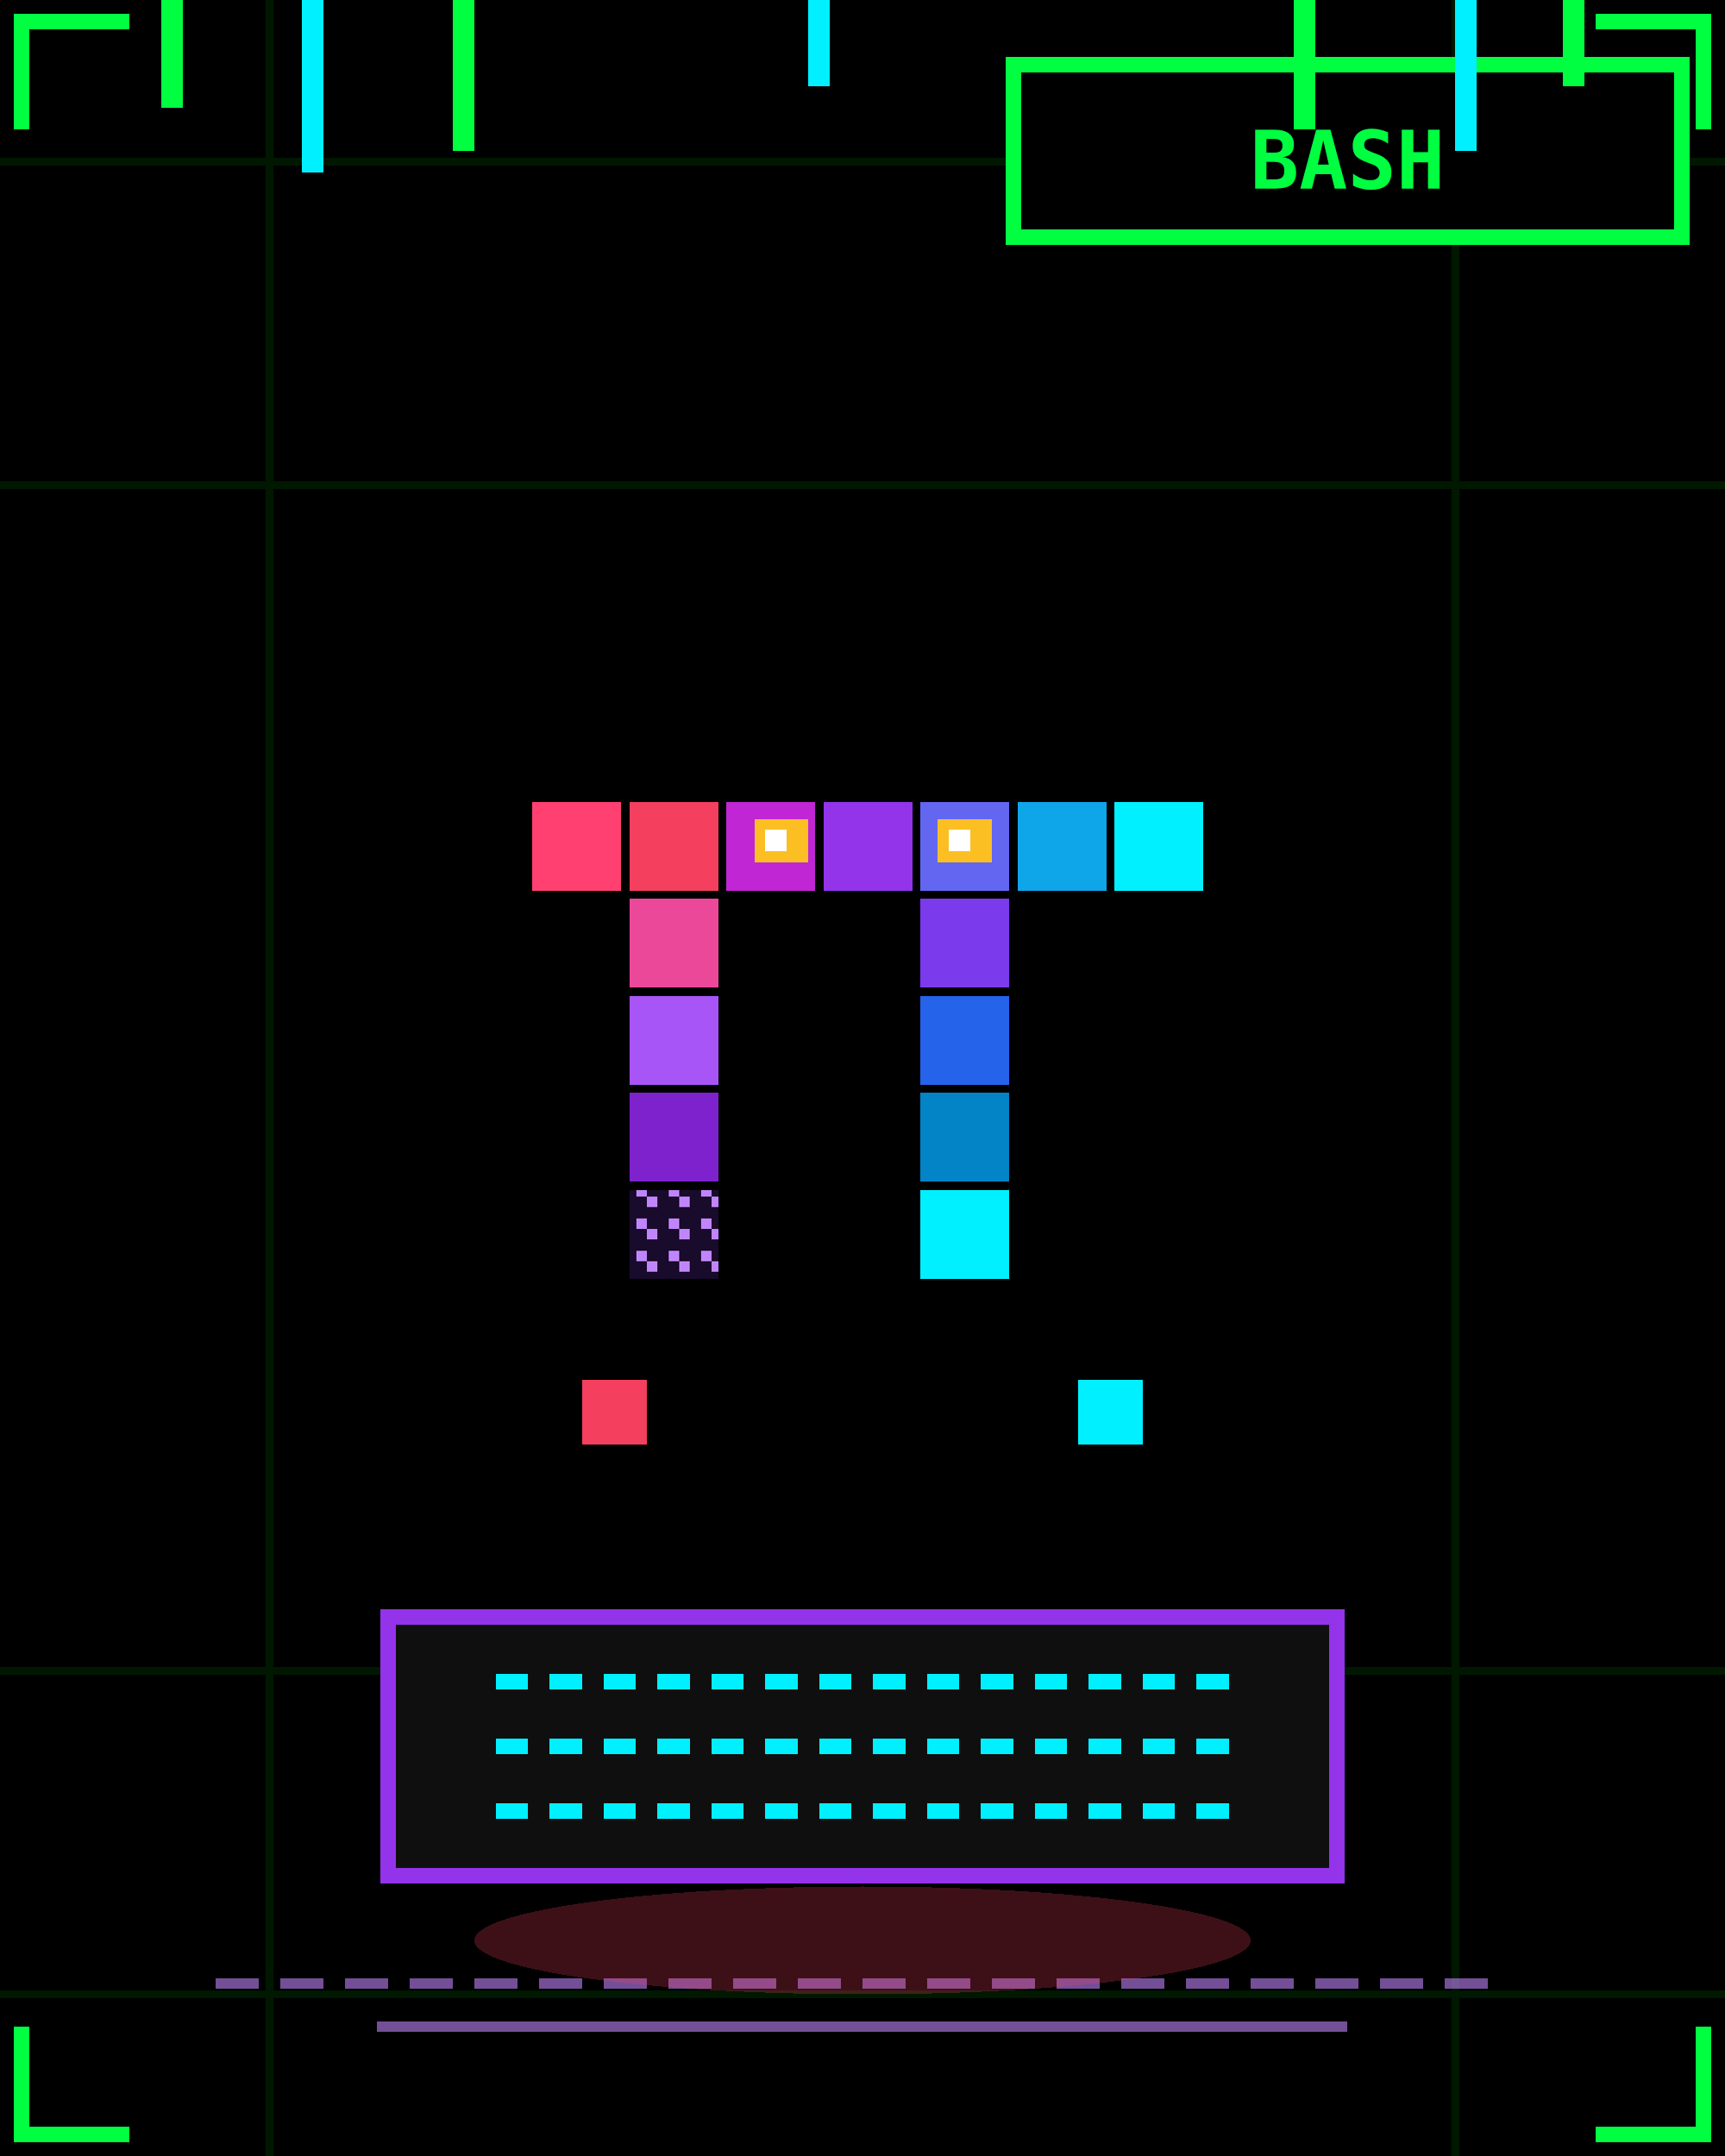
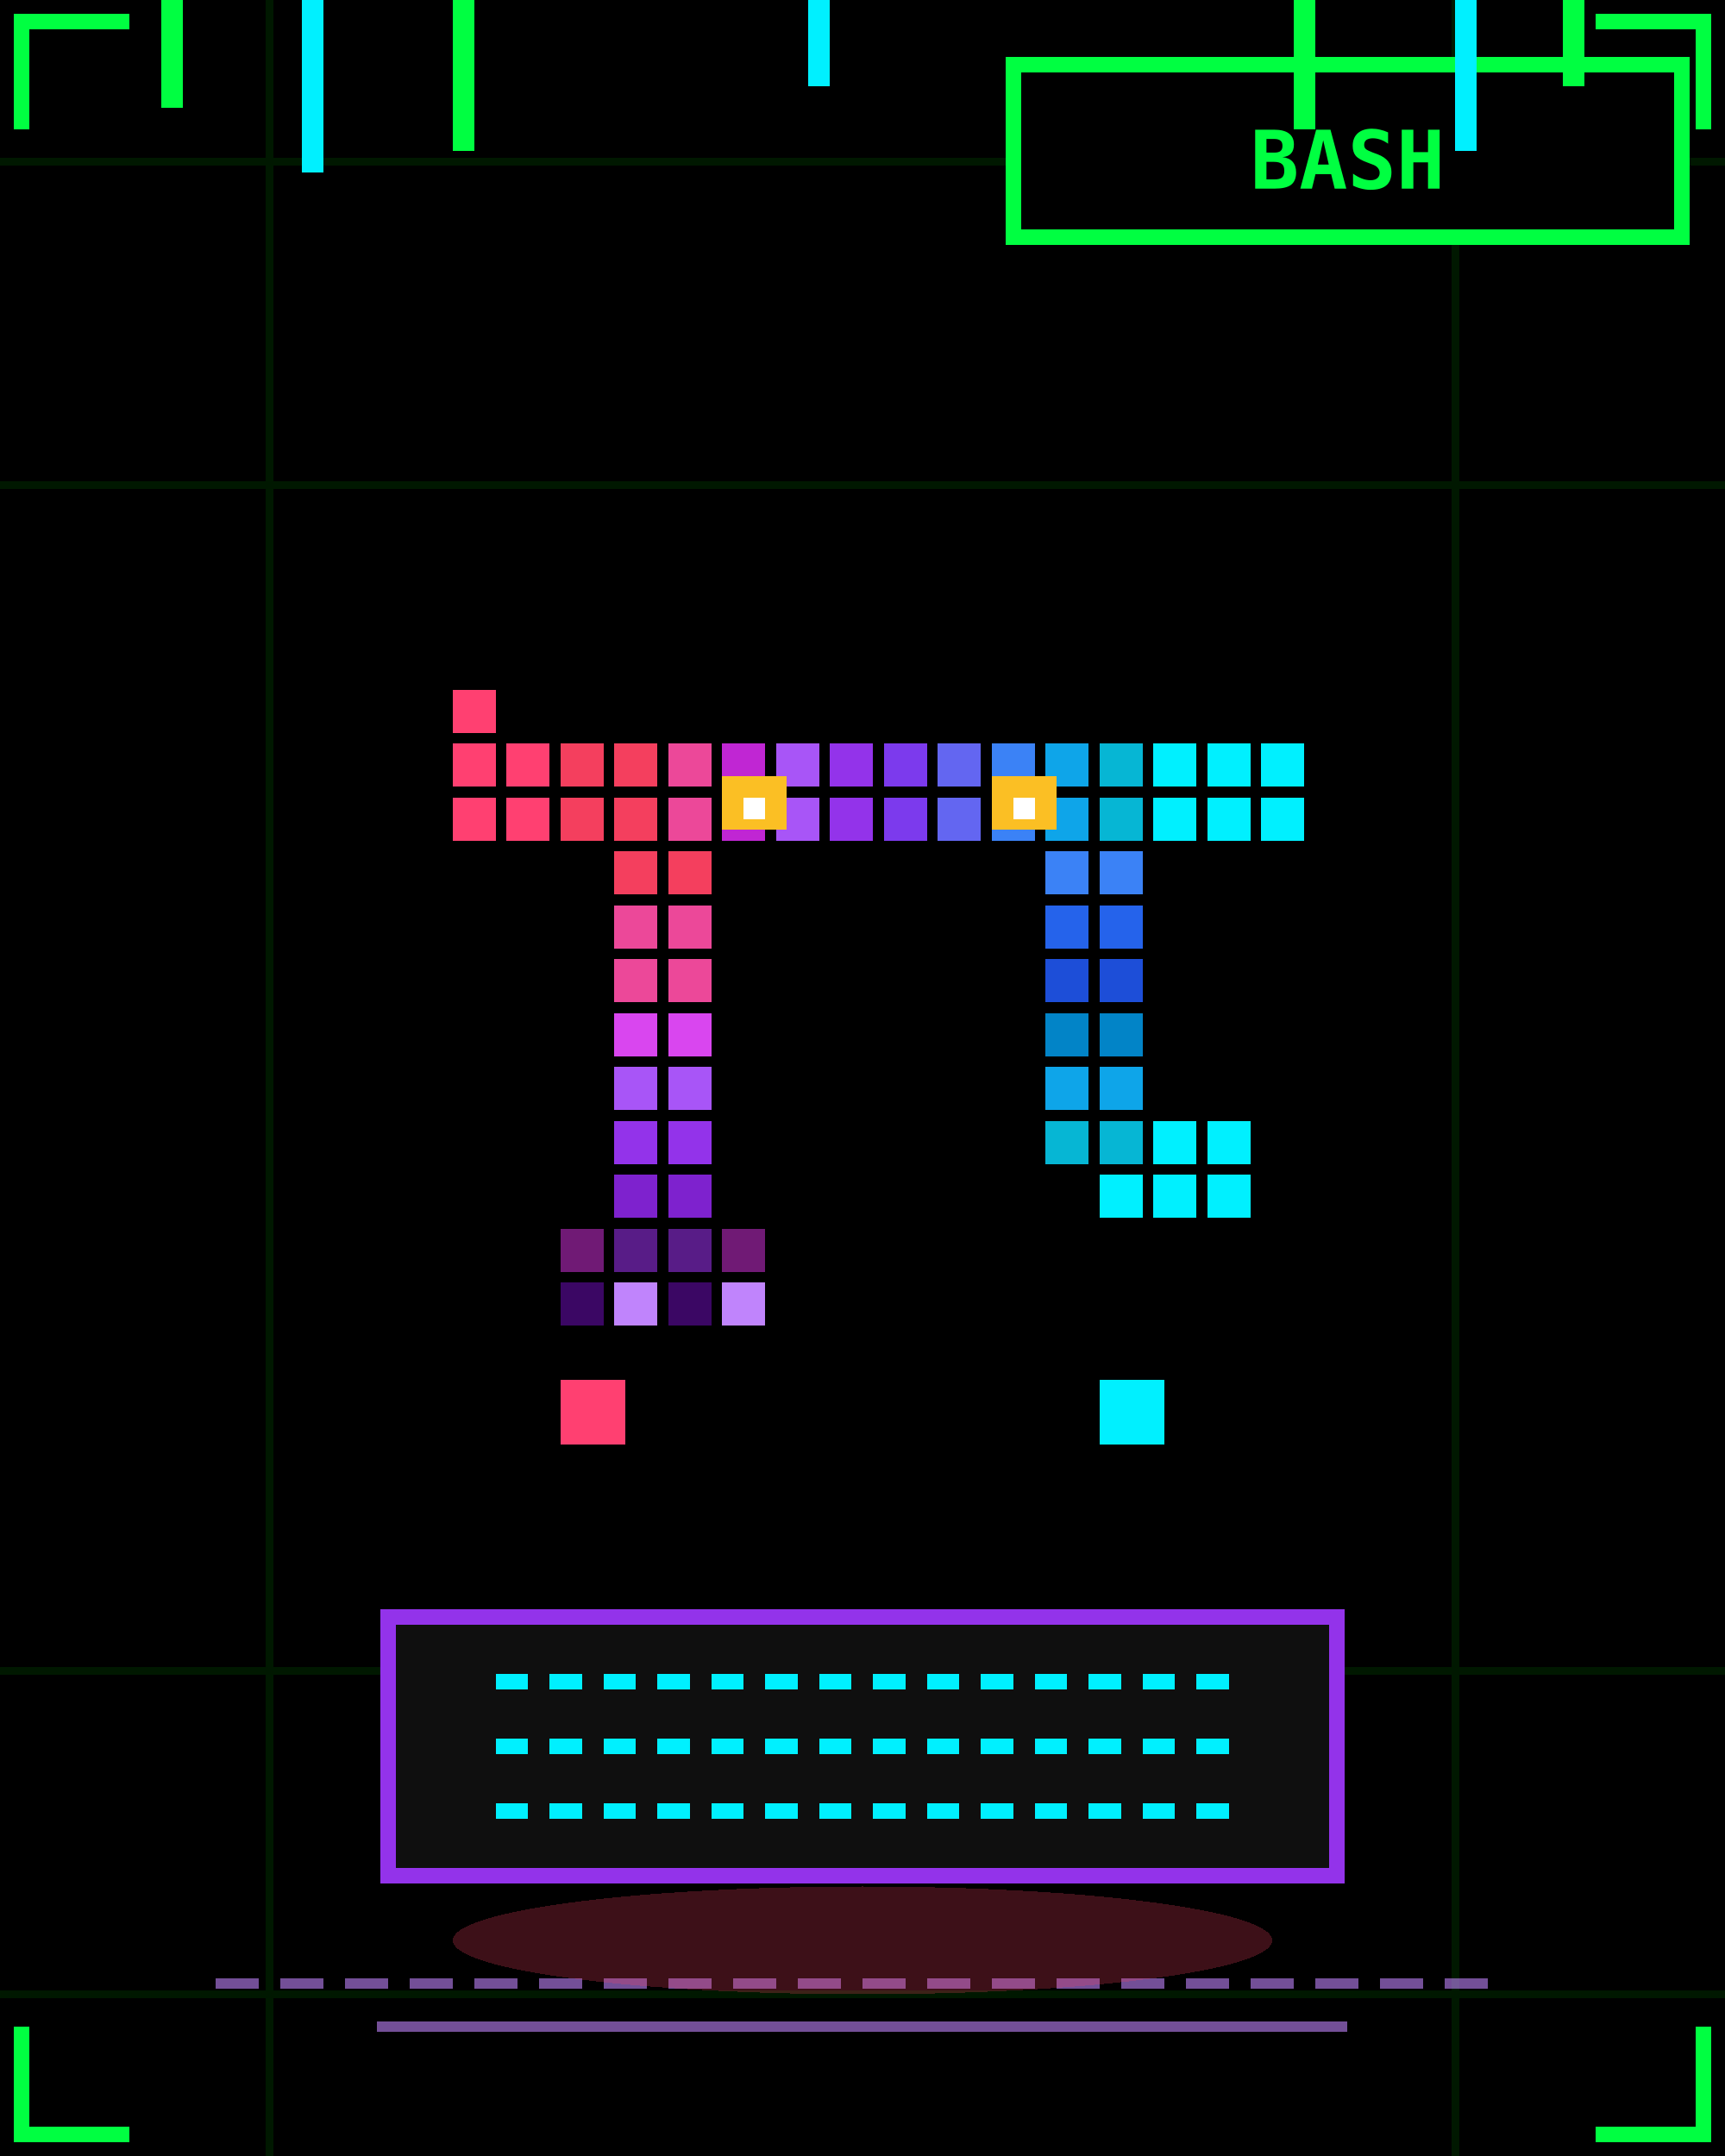
<svg xmlns="http://www.w3.org/2000/svg" viewBox="0 0 160 200" width="100%" height="100%" preserveAspectRatio="none" shape-rendering="crispEdges">
  <defs>
-     <pattern id="piHalftone" x="0" y="0" width="3" height="3" patternUnits="userSpaceOnUse">
-       <rect width="3" height="3" fill="#180b2c" />
-       <rect x="0" y="0" width="1" height="1" fill="#c084fc" />
-       <rect x="2" y="2" width="1" height="1" fill="#c084fc" />
+     <pattern id="piHalftone" x="0" y="0" width="4" height="4" patternUnits="userSpaceOnUse">
+       <rect width="4" height="4" fill="#180b2c" />
+       <rect x="0" y="0" width="2" height="2" fill="#c084fc" />
+       <rect x="2" y="2" width="2" height="2" fill="#c084fc" />
    </pattern>
  </defs>
  <style>
    @keyframes matrixStream1 { 0% { transform: translateY(-10px); opacity: 0; } 30% { opacity: 1; } 100% { transform: translateY(205px); opacity: 0; } }
    @keyframes matrixStream2 { 0% { transform: translateY(-10px); opacity: 0; } 30% { opacity: 1; } 100% { transform: translateY(205px); opacity: 0; } }
    @keyframes typingHands { 0%, 100% { transform: translateY(0px); } 50% { transform: translateY(-3px); } }

    .stream-1 { animation: matrixStream1 2s steps(8) infinite; }
    .stream-2 { animation: matrixStream2 2.6s steps(8) infinite 0.8s; }
    .mascot-hacking { animation: typingHands 0.4s steps(2) infinite; transform-origin: 80px 100px; }
  </style>
  <rect width="160" height="200" fill="#000000" />
  <g stroke="#003b00" stroke-width="0.75" opacity="0.4">
    <line x1="0" y1="15" x2="160" y2="15" />
    <line x1="0" y1="45" x2="160" y2="45" />
    <line x1="0" y1="155" x2="160" y2="155" />
    <line x1="0" y1="185" x2="160" y2="185" />
    <line x1="25" y1="0" x2="25" y2="200" />
    <line x1="135" y1="0" x2="135" y2="200" />
  </g>
  <g stroke="#00ff41" stroke-width="1.5" fill="none">
    <path d="M2,12 L2,2 L12,2" />
    <path d="M158,12 L158,2 L148,2" />
    <path d="M2,188 L2,198 L12,198" />
    <path d="M158,188 L158,198 L148,198" />
  </g>
  <g transform="translate(94, 6)">
    <rect width="62" height="16" fill="#000000" stroke="#00ff41" stroke-width="1.5" />
    <text x="31" y="11.5" font-family="'Fira Code', monospace" font-size="7.5" font-weight="900" fill="#00ff41" text-anchor="middle">BASH</text>
  </g>
  <g class="stream-1" fill="#00ff41">
    <rect x="15" y="0" width="2" height="10" />
    <rect x="42" y="0" width="2" height="14" />
    <rect x="120" y="0" width="2" height="12" />
    <rect x="145" y="0" width="2" height="8" />
  </g>
  <g class="stream-2" fill="#00f0ff">
    <rect x="28" y="0" width="2" height="16" />
    <rect x="75" y="0" width="2" height="8" />
    <rect x="135" y="0" width="2" height="14" />
  </g>
  <g transform="translate(36, 150)">
    <rect width="88" height="24" fill="#0f0f0f" stroke="#9333ea" stroke-width="1.5" />
    <line x1="10" y1="6" x2="78" y2="6" stroke="#00f0ff" stroke-width="1.5" stroke-dasharray="3,2" />
    <line x1="10" y1="12" x2="78" y2="12" stroke="#00f0ff" stroke-width="1.5" stroke-dasharray="3,2" />
    <line x1="10" y1="18" x2="78" y2="18" stroke="#00f0ff" stroke-width="1.5" stroke-dasharray="3,2" />
  </g>
  <g opacity="0.6" stroke="#c084fc" stroke-width="1">
    <line x1="20" y1="184" x2="140" y2="184" stroke-dasharray="4,2" />
    <line x1="35" y1="188" x2="125" y2="188" />
  </g>
-   <ellipse cx="80" cy="180" rx="36" ry="5" fill="#f43f5e" opacity="0.25" />
+   <ellipse cx="80" cy="180" rx="38" ry="5" fill="#f43f5e" opacity="0.25" />
  <g class="mascot-hacking">
-     <rect x="49" y="74" width="9" height="9" fill="#ff4071" stroke="#000" stroke-width="0.75" />
-     <rect x="58" y="74" width="9" height="9" fill="#f43f5e" stroke="#000" stroke-width="0.75" />
-     <rect x="67" y="74" width="9" height="9" fill="#c026d3" stroke="#000" stroke-width="0.75" />
-     <rect x="76" y="74" width="9" height="9" fill="#9333ea" stroke="#000" stroke-width="0.75" />
-     <rect x="85" y="74" width="9" height="9" fill="#6366f1" stroke="#000" stroke-width="0.75" />
-     <rect x="94" y="74" width="9" height="9" fill="#0ea5e9" stroke="#000" stroke-width="0.75" />
-     <rect x="103" y="74" width="9" height="9" fill="#00f0ff" stroke="#000" stroke-width="0.75" />
-     <rect x="58" y="83" width="9" height="9" fill="#ec4899" stroke="#000" stroke-width="0.75" />
-     <rect x="58" y="92" width="9" height="9" fill="#a855f7" stroke="#000" stroke-width="0.75" />
-     <rect x="58" y="101" width="9" height="9" fill="#7e22ce" stroke="#000" stroke-width="0.75" />
-     <rect x="58" y="110" width="9" height="9" fill="url(#piHalftone)" stroke="#000" stroke-width="0.75" />
-     <rect x="85" y="83" width="9" height="9" fill="#7c3aed" stroke="#000" stroke-width="0.75" />
-     <rect x="85" y="92" width="9" height="9" fill="#2563eb" stroke="#000" stroke-width="0.75" />
-     <rect x="85" y="101" width="9" height="9" fill="#0284c7" stroke="#000" stroke-width="0.75" />
-     <rect x="85" y="110" width="9" height="9" fill="#00f0ff" stroke="#000" stroke-width="0.75" />
-     <rect x="70" y="76" width="5" height="4" fill="#fbbf24" />
-     <rect x="71" y="77" width="2" height="2" fill="#ffffff" />
-     <rect x="87" y="76" width="5" height="4" fill="#fbbf24" />
-     <rect x="88" y="77" width="2" height="2" fill="#ffffff" />
-     <rect x="54" y="128" width="6" height="6" fill="#f43f5e" />
-     <rect x="100" y="128" width="6" height="6" fill="#00f0ff" />
+     <rect x="42" y="64" width="4" height="4" fill="#ff4071" />
+     <rect x="42" y="69" width="4" height="4" fill="#ff4071" />
+     <rect x="42" y="74" width="4" height="4" fill="#ff4071" />
+     <rect x="47" y="69" width="4" height="4" fill="#ff4071" />
+     <rect x="52" y="69" width="4" height="4" fill="#f43f5e" />
+     <rect x="57" y="69" width="4" height="4" fill="#f43f5e" />
+     <rect x="62" y="69" width="4" height="4" fill="#ec4899" />
+     <rect x="67" y="69" width="4" height="4" fill="#c026d3" />
+     <rect x="72" y="69" width="4" height="4" fill="#a855f7" />
+     <rect x="77" y="69" width="4" height="4" fill="#9333ea" />
+     <rect x="82" y="69" width="4" height="4" fill="#7c3aed" />
+     <rect x="87" y="69" width="4" height="4" fill="#6366f1" />
+     <rect x="92" y="69" width="4" height="4" fill="#3b82f6" />
+     <rect x="97" y="69" width="4" height="4" fill="#0ea5e9" />
+     <rect x="102" y="69" width="4" height="4" fill="#06b6d4" />
+     <rect x="107" y="69" width="4" height="4" fill="#00f0ff" />
+     <rect x="112" y="69" width="4" height="4" fill="#00f0ff" />
+     <rect x="117" y="69" width="4" height="4" fill="#00f0ff" />
+     <rect x="117" y="74" width="4" height="4" fill="#00f0ff" />
+     <rect x="47" y="74" width="4" height="4" fill="#ff4071" />
+     <rect x="52" y="74" width="4" height="4" fill="#f43f5e" />
+     <rect x="57" y="74" width="4" height="4" fill="#f43f5e" />
+     <rect x="62" y="74" width="4" height="4" fill="#ec4899" />
+     <rect x="67" y="74" width="4" height="4" fill="#c026d3" />
+     <rect x="72" y="74" width="4" height="4" fill="#a855f7" />
+     <rect x="77" y="74" width="4" height="4" fill="#9333ea" />
+     <rect x="82" y="74" width="4" height="4" fill="#7c3aed" />
+     <rect x="87" y="74" width="4" height="4" fill="#6366f1" />
+     <rect x="92" y="74" width="4" height="4" fill="#3b82f6" />
+     <rect x="97" y="74" width="4" height="4" fill="#0ea5e9" />
+     <rect x="102" y="74" width="4" height="4" fill="#06b6d4" />
+     <rect x="107" y="74" width="4" height="4" fill="#00f0ff" />
+     <rect x="112" y="74" width="4" height="4" fill="#00f0ff" />
+     <rect x="57" y="79" width="4" height="4" fill="#f43f5e" />
+     <rect x="62" y="79" width="4" height="4" fill="#f43f5e" />
+     <rect x="57" y="84" width="4" height="4" fill="#ec4899" />
+     <rect x="62" y="84" width="4" height="4" fill="#ec4899" />
+     <rect x="57" y="89" width="4" height="4" fill="#ec4899" />
+     <rect x="62" y="89" width="4" height="4" fill="#ec4899" />
+     <rect x="57" y="94" width="4" height="4" fill="#d946ef" />
+     <rect x="62" y="94" width="4" height="4" fill="#d946ef" />
+     <rect x="57" y="99" width="4" height="4" fill="#a855f7" />
+     <rect x="62" y="99" width="4" height="4" fill="#a855f7" />
+     <rect x="57" y="104" width="4" height="4" fill="#9333ea" />
+     <rect x="62" y="104" width="4" height="4" fill="#9333ea" />
+     <rect x="57" y="109" width="4" height="4" fill="#7e22ce" />
+     <rect x="62" y="109" width="4" height="4" fill="#7e22ce" />
+     <rect x="52" y="114" width="4" height="4" fill="#701a75" />
+     <rect x="57" y="114" width="4" height="4" fill="#581c87" />
+     <rect x="62" y="114" width="4" height="4" fill="#581c87" />
+     <rect x="67" y="114" width="4" height="4" fill="#701a75" />
+     <rect x="52" y="119" width="4" height="4" fill="#3b0764" />
+     <rect x="57" y="119" width="4" height="4" fill="#c084fc" />
+     <rect x="62" y="119" width="4" height="4" fill="#3b0764" />
+     <rect x="67" y="119" width="4" height="4" fill="#c084fc" />
+     <rect x="97" y="79" width="4" height="4" fill="#3b82f6" />
+     <rect x="102" y="79" width="4" height="4" fill="#3b82f6" />
+     <rect x="97" y="84" width="4" height="4" fill="#2563eb" />
+     <rect x="102" y="84" width="4" height="4" fill="#2563eb" />
+     <rect x="97" y="89" width="4" height="4" fill="#1d4ed8" />
+     <rect x="102" y="89" width="4" height="4" fill="#1d4ed8" />
+     <rect x="97" y="94" width="4" height="4" fill="#0284c7" />
+     <rect x="102" y="94" width="4" height="4" fill="#0284c7" />
+     <rect x="97" y="99" width="4" height="4" fill="#0ea5e9" />
+     <rect x="102" y="99" width="4" height="4" fill="#0ea5e9" />
+     <rect x="97" y="104" width="4" height="4" fill="#06b6d4" />
+     <rect x="102" y="104" width="4" height="4" fill="#06b6d4" />
+     <rect x="107" y="104" width="4" height="4" fill="#00f0ff" />
+     <rect x="102" y="109" width="4" height="4" fill="#00f0ff" />
+     <rect x="107" y="109" width="4" height="4" fill="#00f0ff" />
+     <rect x="112" y="109" width="4" height="4" fill="#00f0ff" />
+     <rect x="112" y="104" width="4" height="4" fill="#00f0ff" />
+     <rect x="67" y="72" width="6" height="5" fill="#fbbf24" />
+     <rect x="69" y="74" width="2" height="2" fill="#ffffff" />
+     <rect x="92" y="72" width="6" height="5" fill="#fbbf24" />
+     <rect x="94" y="74" width="2" height="2" fill="#ffffff" />
+     <rect x="52" y="128" width="6" height="6" fill="#ff4071" />
+     <rect x="102" y="128" width="6" height="6" fill="#00f0ff" />
  </g>
</svg>
